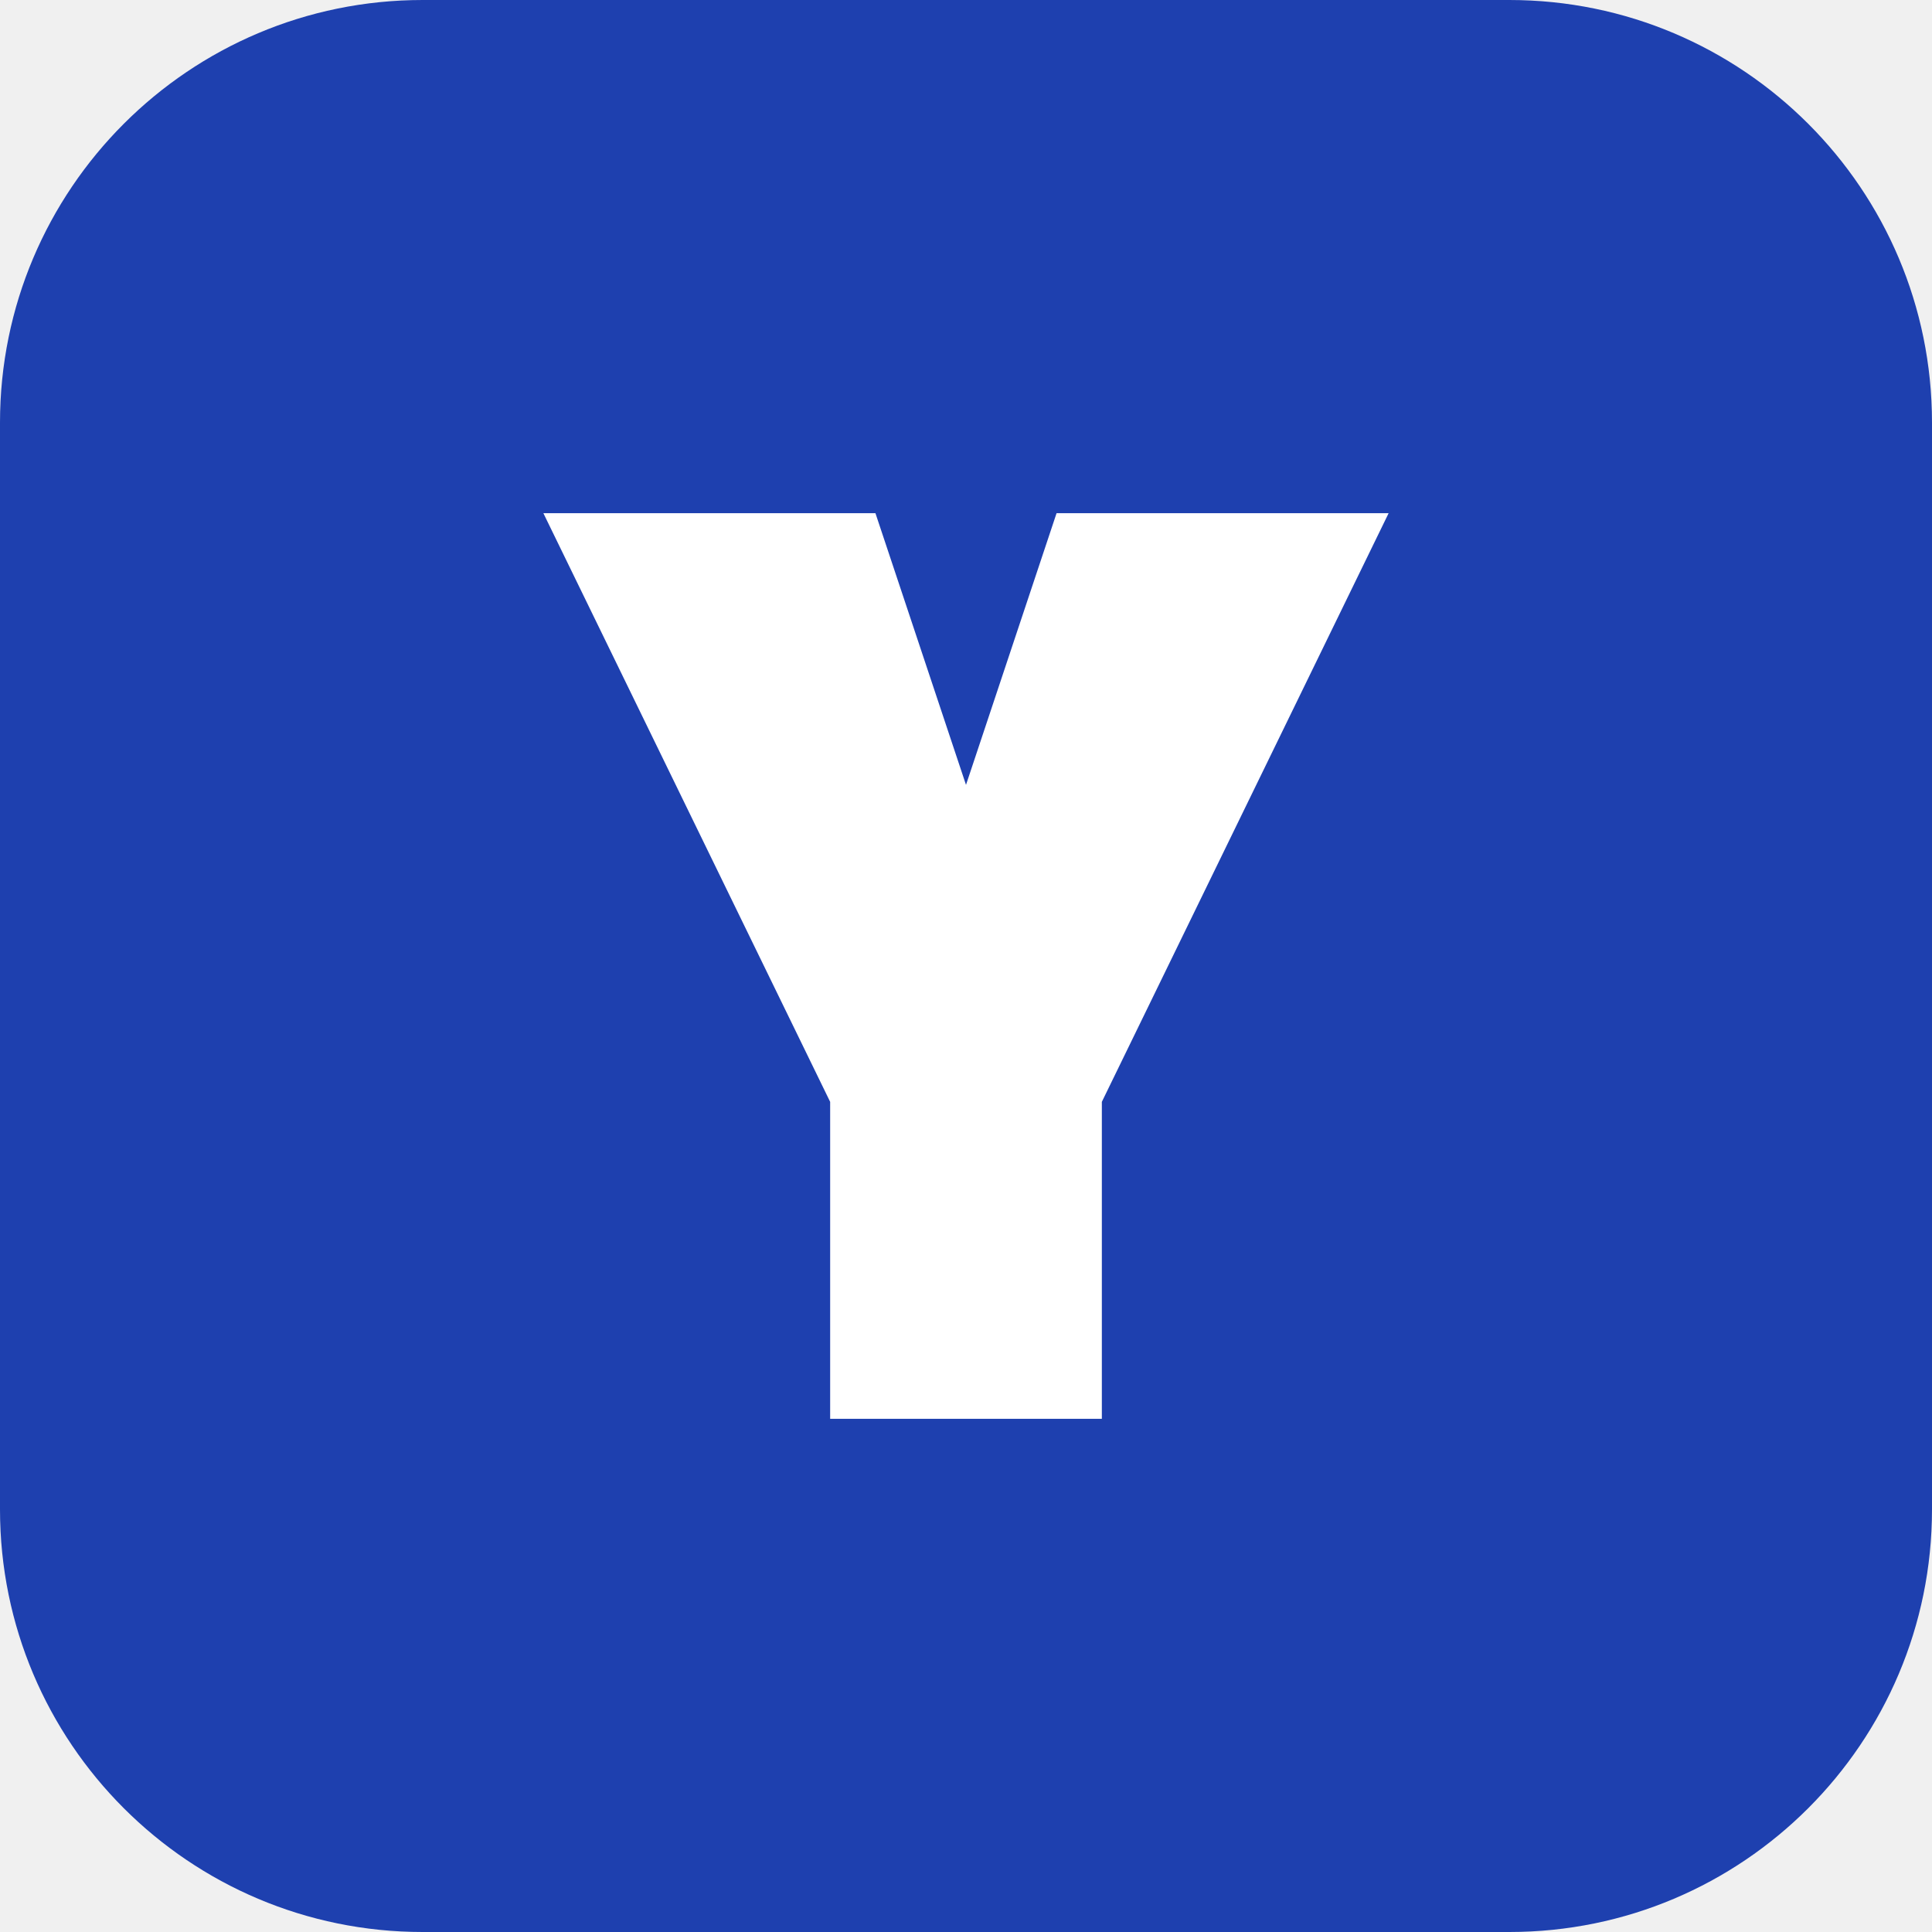
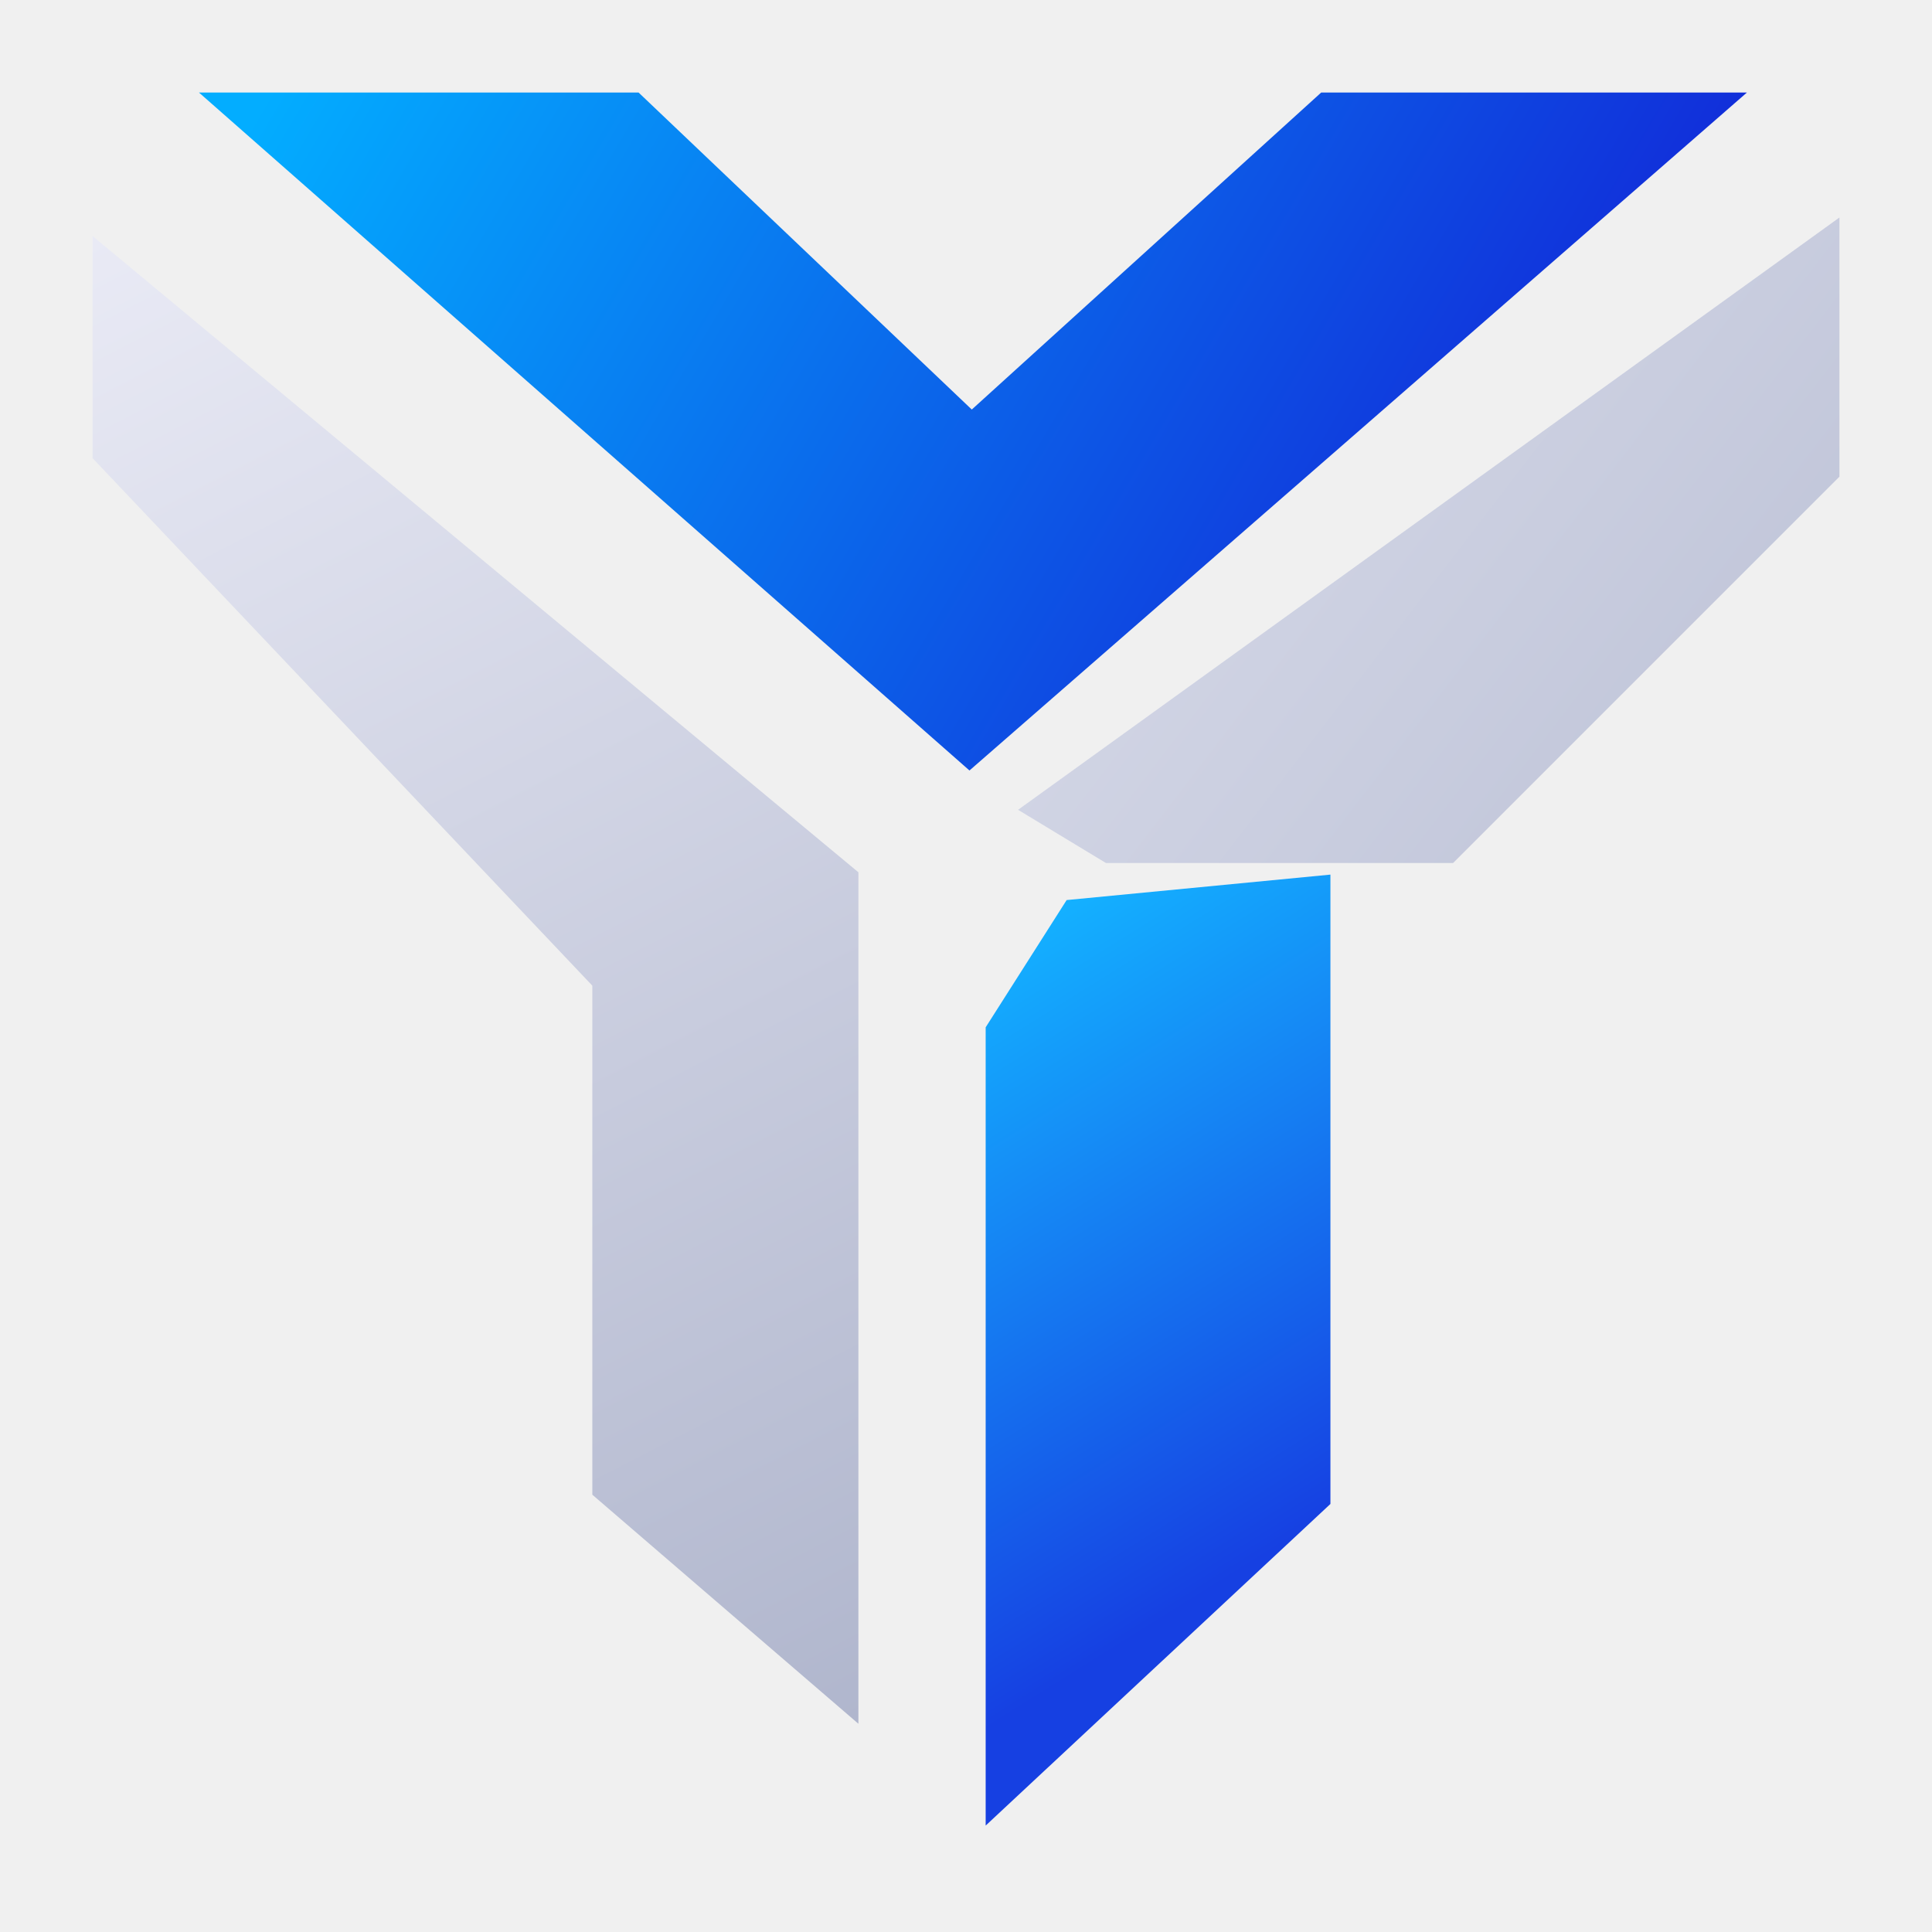
- <svg xmlns="http://www.w3.org/2000/svg" viewBox="0 0 64 64">
-   <rect width="64" height="64" rx="14" fill="#1e40af" />
-   <path d="M18 17h11l3 9 3-9h11l-9.5 19.5V47h-9V36.5L18 17z" fill="#ffffff" />
+ <svg xmlns="http://www.w3.org/2000/svg" viewBox="84 146 835 835" role="img" aria-label="Yantrix Technology">
+   <defs>
+     <linearGradient id="gV" gradientUnits="userSpaceOnUse" x1="200" y1="186" x2="700" y2="480">
+       <stop offset="0" stop-color="#03adff" />
+       <stop offset="1" stop-color="#1228d8" />
+     </linearGradient>
+     <linearGradient id="gL" gradientUnits="userSpaceOnUse" x1="124" y1="248" x2="455" y2="891">
+       <stop offset="0" stop-color="#e9eaf5" />
+       <stop offset="1" stop-color="#b0b6cd" />
+     </linearGradient>
+     <linearGradient id="gR" gradientUnits="userSpaceOnUse" x1="540" y1="260" x2="879" y2="520">
+       <stop offset="0" stop-color="#d9dcea" />
+       <stop offset="1" stop-color="#bcc1d6" />
+     </linearGradient>
+     <linearGradient id="gB" gradientUnits="userSpaceOnUse" x1="510" y1="560" x2="660" y2="800">
+       <stop offset="0" stop-color="#14b0ff" />
+       <stop offset="1" stop-color="#1640e2" />
+     </linearGradient>
+     <linearGradient id="gBar" gradientUnits="userSpaceOnUse" x1="0" y1="190" x2="0" y2="877">
+       <stop offset="0" stop-color="#17c6ff" />
+       <stop offset="1" stop-color="#1d58f4" />
+     </linearGradient>
+     <linearGradient id="gX" x1="1" y1="1" x2="0" y2="0">
+       <stop offset="0" stop-color="#14c8ff" />
+       <stop offset="1" stop-color="#1a30d8" />
+     </linearGradient>
+   </defs>
+   <g id="icon">
+     <polygon points="124,248 124,344 340,572 340,792 455,891 455,523" fill="url(#gL)" />
+     <polygon points="879,240 524,496 562,519 712,519 879,352" fill="url(#gR)" />
+     <polygon points="170,186 503,479 839,186 655,186 504,323 360,186" fill="url(#gV)" />
+     <polygon points="659,524 545,535 510,590 510,935 659,796" fill="url(#gB)" />
+   </g>
</svg>
